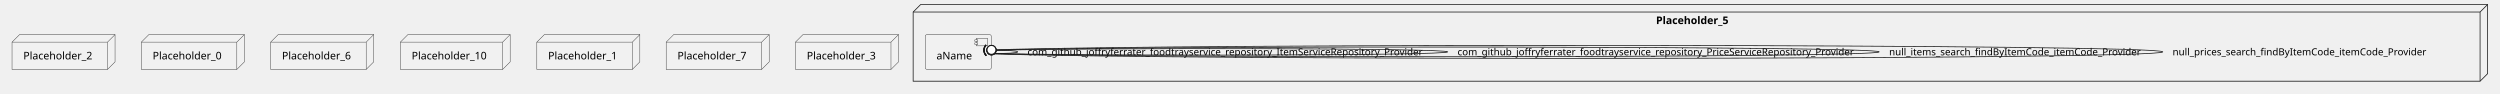
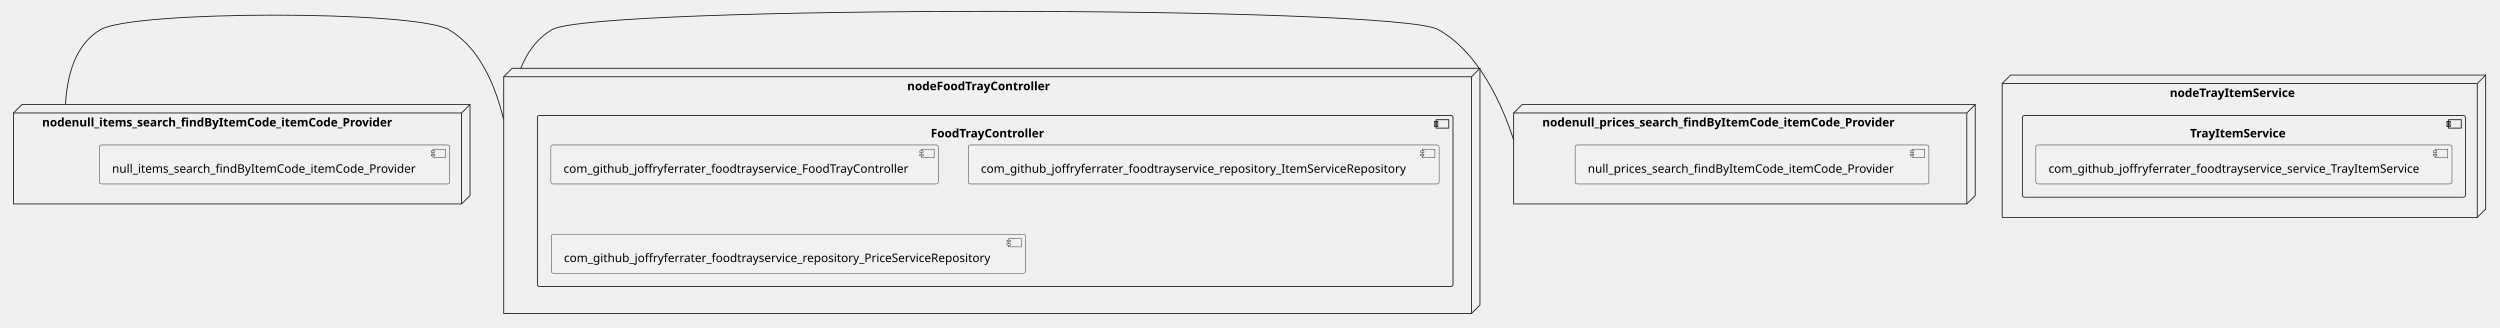
- <svg xmlns="http://www.w3.org/2000/svg" xmlns:xlink="http://www.w3.org/1999/xlink" contentStyleType="text/css" height="125px" preserveAspectRatio="none" style="width:3325px;height:125px;background:#FFFFFF;" version="1.1" viewBox="0 0 3325 125" width="3325px" zoomAndPan="magnify">
+ <svg xmlns="http://www.w3.org/2000/svg" xmlns:xlink="http://www.w3.org/1999/xlink" contentStyleType="text/css" height="389px" preserveAspectRatio="none" style="width:2968px;height:389px;background:#FFFFFF;" version="1.1" viewBox="0 0 2968 389" width="2968px" zoomAndPan="magnify">
  <defs />
  <g>
-     <g id="cluster_Placeholder_5">
-       <polygon fill="none" points="1214.5,16,1224.5,6,3308.5,6,3308.5,98,3298.5,108,1214.5,108,1214.5,16" style="stroke:#181818;stroke-width:1.0;" />
-       <line style="stroke:#181818;stroke-width:1.0;" x1="3298.5" x2="3308.5" y1="16" y2="6" />
-       <line style="stroke:#181818;stroke-width:1.0;" x1="1214.5" x2="3298.5" y1="16" y2="16" />
-       <line style="stroke:#181818;stroke-width:1.0;" x1="3298.5" x2="3298.5" y1="16" y2="108" />
-       <text fill="#000000" font-family="sans-serif" font-size="14" font-weight="bold" lengthAdjust="spacing" textLength="110" x="2202.5" y="31.995">Placeholder_5</text>
+     <g id="cluster_nodeFoodTrayController">
+       <polygon fill="none" points="598,91.11,608,81.11,1757,81.11,1757,362.11,1747,372.11,598,372.11,598,91.11" style="stroke:#181818;stroke-width:1.0;" />
+       <line style="stroke:#181818;stroke-width:1.0;" x1="1747" x2="1757" y1="91.11" y2="81.11" />
+       <line style="stroke:#181818;stroke-width:1.0;" x1="598" x2="1747" y1="91.11" y2="91.11" />
+       <line style="stroke:#181818;stroke-width:1.0;" x1="1747" x2="1747" y1="91.11" y2="372.11" />
+       <text fill="#000000" font-family="sans-serif" font-size="14" font-weight="bold" lengthAdjust="spacing" textLength="193" x="1077" y="107.105">nodeFoodTrayController</text>
    </g>
-     <g id="elem_aName">
-       <a href="jferrater-tap-and-eat-microservices.system#_wIQkIrw4Ee6Djd0JmX_FnQ" target="_top" title="jferrater-tap-and-eat-microservices.system#_wIQkIrw4Ee6Djd0JmX_FnQ" xlink:actuate="onRequest" xlink:href="jferrater-tap-and-eat-microservices.system#_wIQkIrw4Ee6Djd0JmX_FnQ" xlink:show="new" xlink:title="jferrater-tap-and-eat-microservices.system#_wIQkIrw4Ee6Djd0JmX_FnQ" xlink:type="simple">
-         <rect fill="#F1F1F1" height="46.297" rx="2.5" ry="2.5" style="stroke:#181818;stroke-width:0.5;" width="88" x="1230.5" y="46" />
-         <rect fill="#F1F1F1" height="10" style="stroke:#181818;stroke-width:0.5;" width="15" x="1298.5" y="51" />
-         <rect fill="#F1F1F1" height="2" style="stroke:#181818;stroke-width:0.5;" width="4" x="1296.5" y="53" />
-         <rect fill="#F1F1F1" height="2" style="stroke:#181818;stroke-width:0.5;" width="4" x="1296.5" y="57" />
-         <text fill="#000000" font-family="sans-serif" font-size="14" lengthAdjust="spacing" textLength="48" x="1245.5" y="78.995">aName</text>
+     <g id="cluster_FoodTrayController">
+       <rect fill="none" height="203" rx="2.5" ry="2.5" style="stroke:#181818;stroke-width:1.0;" width="1087" x="638" y="137.11" />
+       <rect fill="none" height="10" style="stroke:#181818;stroke-width:1.0;" width="15" x="1705" y="142.11" />
+       <rect fill="none" height="2" style="stroke:#181818;stroke-width:1.0;" width="4" x="1703" y="144.11" />
+       <rect fill="none" height="2" style="stroke:#181818;stroke-width:1.0;" width="4" x="1703" y="148.11" />
+       <text fill="#000000" font-family="sans-serif" font-size="14" font-weight="bold" lengthAdjust="spacing" textLength="153" x="1105" y="163.105">FoodTrayController</text>
+     </g>
+     <g id="cluster_nodeTrayItemService">
+       <polygon fill="none" points="2377,99.11,2387,89.11,2951,89.11,2951,248.11,2941,258.11,2377,258.11,2377,99.11" style="stroke:#181818;stroke-width:1.0;" />
+       <line style="stroke:#181818;stroke-width:1.0;" x1="2941" x2="2951" y1="99.11" y2="89.11" />
+       <line style="stroke:#181818;stroke-width:1.0;" x1="2377" x2="2941" y1="99.11" y2="99.11" />
+       <line style="stroke:#181818;stroke-width:1.0;" x1="2941" x2="2941" y1="99.11" y2="258.11" />
+       <text fill="#000000" font-family="sans-serif" font-size="14" font-weight="bold" lengthAdjust="spacing" textLength="168" x="2576" y="115.105">nodeTrayItemService</text>
+     </g>
+     <g id="cluster_TrayItemService">
+       <rect fill="none" height="97" rx="2.5" ry="2.5" style="stroke:#181818;stroke-width:1.0;" width="526" x="2401" y="137.11" />
+       <rect fill="none" height="10" style="stroke:#181818;stroke-width:1.0;" width="15" x="2907" y="142.11" />
+       <rect fill="none" height="2" style="stroke:#181818;stroke-width:1.0;" width="4" x="2905" y="144.11" />
+       <rect fill="none" height="2" style="stroke:#181818;stroke-width:1.0;" width="4" x="2905" y="148.11" />
+       <text fill="#000000" font-family="sans-serif" font-size="14" font-weight="bold" lengthAdjust="spacing" textLength="128" x="2600" y="163.105">TrayItemService</text>
+     </g>
+     <g id="cluster_nodenull_items_search_findByItemCode_itemCode_Provider">
+       <polygon fill="none" points="16,134.11,26,124.11,558,124.11,558,232.11,548,242.11,16,242.11,16,134.11" style="stroke:#181818;stroke-width:1.0;" />
+       <line style="stroke:#181818;stroke-width:1.0;" x1="548" x2="558" y1="134.11" y2="124.11" />
+       <line style="stroke:#181818;stroke-width:1.0;" x1="16" x2="548" y1="134.11" y2="134.11" />
+       <line style="stroke:#181818;stroke-width:1.0;" x1="548" x2="548" y1="134.11" y2="242.11" />
+       <text fill="#000000" font-family="sans-serif" font-size="14" font-weight="bold" lengthAdjust="spacing" textLength="466" x="50" y="150.105">nodenull_items_search_findByItemCode_itemCode_Provider</text>
+     </g>
+     <g id="cluster_nodenull_prices_search_findByItemCode_itemCode_Provider">
+       <polygon fill="none" points="1797,134.11,1807,124.11,2345,124.11,2345,232.11,2335,242.11,1797,242.11,1797,134.11" style="stroke:#181818;stroke-width:1.0;" />
+       <line style="stroke:#181818;stroke-width:1.0;" x1="2335" x2="2345" y1="134.11" y2="124.11" />
+       <line style="stroke:#181818;stroke-width:1.0;" x1="1797" x2="2335" y1="134.11" y2="134.11" />
+       <line style="stroke:#181818;stroke-width:1.0;" x1="2335" x2="2335" y1="134.11" y2="242.11" />
+       <text fill="#000000" font-family="sans-serif" font-size="14" font-weight="bold" lengthAdjust="spacing" textLength="472" x="1831" y="150.105">nodenull_prices_search_findByItemCode_itemCode_Provider</text>
+     </g>
+     <g id="elem_com_github_joffryferrater_foodtrayservice_FoodTrayController">
+       <a href="jferrater-tap-and-eat-microservices.system#_jO_FIsApEe61FomO_Qal2Q" target="_top" title="jferrater-tap-and-eat-microservices.system#_jO_FIsApEe61FomO_Qal2Q" xlink:actuate="onRequest" xlink:href="jferrater-tap-and-eat-microservices.system#_jO_FIsApEe61FomO_Qal2Q" xlink:show="new" xlink:title="jferrater-tap-and-eat-microservices.system#_jO_FIsApEe61FomO_Qal2Q" xlink:type="simple">
+         <rect fill="#F1F1F1" height="46.297" rx="2.5" ry="2.5" style="stroke:#181818;stroke-width:0.5;" width="460" x="654" y="172.11" />
+         <rect fill="#F1F1F1" height="10" style="stroke:#181818;stroke-width:0.5;" width="15" x="1094" y="177.11" />
+         <rect fill="#F1F1F1" height="2" style="stroke:#181818;stroke-width:0.5;" width="4" x="1092" y="179.11" />
+         <rect fill="#F1F1F1" height="2" style="stroke:#181818;stroke-width:0.5;" width="4" x="1092" y="183.11" />
+         <text fill="#000000" font-family="sans-serif" font-size="14" lengthAdjust="spacing" textLength="420" x="669" y="205.105">com_github_joffryferrater_foodtrayservice_FoodTrayController</text>
      </a>
    </g>
-     <g id="elem_Placeholder_2">
-       <polygon fill="#F1F1F1" points="16,56,26,46,153,46,153,82.297,143,92.297,16,92.297,16,56" style="stroke:#181818;stroke-width:0.5;" />
-       <line style="stroke:#181818;stroke-width:0.5;" x1="143" x2="153" y1="56" y2="46" />
-       <line style="stroke:#181818;stroke-width:0.5;" x1="16" x2="143" y1="56" y2="56" />
-       <line style="stroke:#181818;stroke-width:0.5;" x1="143" x2="143" y1="56" y2="92.297" />
-       <text fill="#000000" font-family="sans-serif" font-size="14" lengthAdjust="spacing" textLength="97" x="31" y="78.995">Placeholder_2</text>
+     <g id="elem_com_github_joffryferrater_foodtrayservice_repository_ItemServiceRepository">
+       <a href="jferrater-tap-and-eat-microservices.system#_jO_FIsApEe61FomO_Qal2Q" target="_top" title="jferrater-tap-and-eat-microservices.system#_jO_FIsApEe61FomO_Qal2Q" xlink:actuate="onRequest" xlink:href="jferrater-tap-and-eat-microservices.system#_jO_FIsApEe61FomO_Qal2Q" xlink:show="new" xlink:title="jferrater-tap-and-eat-microservices.system#_jO_FIsApEe61FomO_Qal2Q" xlink:type="simple">
+         <rect fill="#F1F1F1" height="46.297" rx="2.5" ry="2.5" style="stroke:#181818;stroke-width:0.5;" width="559" x="1149.5" y="172.11" />
+         <rect fill="#F1F1F1" height="10" style="stroke:#181818;stroke-width:0.5;" width="15" x="1688.5" y="177.11" />
+         <rect fill="#F1F1F1" height="2" style="stroke:#181818;stroke-width:0.5;" width="4" x="1686.5" y="179.11" />
+         <rect fill="#F1F1F1" height="2" style="stroke:#181818;stroke-width:0.5;" width="4" x="1686.5" y="183.11" />
+         <text fill="#000000" font-family="sans-serif" font-size="14" lengthAdjust="spacing" textLength="519" x="1164.5" y="205.105">com_github_joffryferrater_foodtrayservice_repository_ItemServiceRepository</text>
+       </a>
    </g>
-     <g id="elem_Placeholder_0">
-       <polygon fill="#F1F1F1" points="188,56,198,46,325,46,325,82.297,315,92.297,188,92.297,188,56" style="stroke:#181818;stroke-width:0.5;" />
-       <line style="stroke:#181818;stroke-width:0.5;" x1="315" x2="325" y1="56" y2="46" />
-       <line style="stroke:#181818;stroke-width:0.5;" x1="188" x2="315" y1="56" y2="56" />
-       <line style="stroke:#181818;stroke-width:0.5;" x1="315" x2="315" y1="56" y2="92.297" />
-       <text fill="#000000" font-family="sans-serif" font-size="14" lengthAdjust="spacing" textLength="97" x="203" y="78.995">Placeholder_0</text>
+     <g id="elem_com_github_joffryferrater_foodtrayservice_repository_PriceServiceRepository">
+       <a href="jferrater-tap-and-eat-microservices.system#_jO_FIsApEe61FomO_Qal2Q" target="_top" title="jferrater-tap-and-eat-microservices.system#_jO_FIsApEe61FomO_Qal2Q" xlink:actuate="onRequest" xlink:href="jferrater-tap-and-eat-microservices.system#_jO_FIsApEe61FomO_Qal2Q" xlink:show="new" xlink:title="jferrater-tap-and-eat-microservices.system#_jO_FIsApEe61FomO_Qal2Q" xlink:type="simple">
+         <rect fill="#F1F1F1" height="46.297" rx="2.5" ry="2.5" style="stroke:#181818;stroke-width:0.5;" width="563" x="654.5" y="278.11" />
+         <rect fill="#F1F1F1" height="10" style="stroke:#181818;stroke-width:0.5;" width="15" x="1197.5" y="283.11" />
+         <rect fill="#F1F1F1" height="2" style="stroke:#181818;stroke-width:0.5;" width="4" x="1195.5" y="285.11" />
+         <rect fill="#F1F1F1" height="2" style="stroke:#181818;stroke-width:0.5;" width="4" x="1195.5" y="289.11" />
+         <text fill="#000000" font-family="sans-serif" font-size="14" lengthAdjust="spacing" textLength="523" x="669.5" y="311.105">com_github_joffryferrater_foodtrayservice_repository_PriceServiceRepository</text>
+       </a>
    </g>
-     <g id="elem_Placeholder_6">
-       <polygon fill="#F1F1F1" points="360,56,370,46,497,46,497,82.297,487,92.297,360,92.297,360,56" style="stroke:#181818;stroke-width:0.5;" />
-       <line style="stroke:#181818;stroke-width:0.5;" x1="487" x2="497" y1="56" y2="46" />
-       <line style="stroke:#181818;stroke-width:0.5;" x1="360" x2="487" y1="56" y2="56" />
-       <line style="stroke:#181818;stroke-width:0.5;" x1="487" x2="487" y1="56" y2="92.297" />
-       <text fill="#000000" font-family="sans-serif" font-size="14" lengthAdjust="spacing" textLength="97" x="375" y="78.995">Placeholder_6</text>
+     <g id="elem_com_github_joffryferrater_foodtrayservice_service_TrayItemService">
+       <a href="jferrater-tap-and-eat-microservices.system#_jO_FIsApEe61FomO_Qal2Q" target="_top" title="jferrater-tap-and-eat-microservices.system#_jO_FIsApEe61FomO_Qal2Q" xlink:actuate="onRequest" xlink:href="jferrater-tap-and-eat-microservices.system#_jO_FIsApEe61FomO_Qal2Q" xlink:show="new" xlink:title="jferrater-tap-and-eat-microservices.system#_jO_FIsApEe61FomO_Qal2Q" xlink:type="simple">
+         <rect fill="#F1F1F1" height="46.297" rx="2.5" ry="2.5" style="stroke:#181818;stroke-width:0.5;" width="494" x="2417" y="172.11" />
+         <rect fill="#F1F1F1" height="10" style="stroke:#181818;stroke-width:0.5;" width="15" x="2891" y="177.11" />
+         <rect fill="#F1F1F1" height="2" style="stroke:#181818;stroke-width:0.5;" width="4" x="2889" y="179.11" />
+         <rect fill="#F1F1F1" height="2" style="stroke:#181818;stroke-width:0.5;" width="4" x="2889" y="183.11" />
+         <text fill="#000000" font-family="sans-serif" font-size="14" lengthAdjust="spacing" textLength="454" x="2432" y="205.105">com_github_joffryferrater_foodtrayservice_service_TrayItemService</text>
+       </a>
    </g>
-     <g id="elem_Placeholder_10">
-       <polygon fill="#F1F1F1" points="532.5,56,542.5,46,678.5,46,678.5,82.297,668.5,92.297,532.5,92.297,532.5,56" style="stroke:#181818;stroke-width:0.5;" />
-       <line style="stroke:#181818;stroke-width:0.5;" x1="668.5" x2="678.5" y1="56" y2="46" />
-       <line style="stroke:#181818;stroke-width:0.5;" x1="532.5" x2="668.5" y1="56" y2="56" />
-       <line style="stroke:#181818;stroke-width:0.5;" x1="668.5" x2="668.5" y1="56" y2="92.297" />
-       <text fill="#000000" font-family="sans-serif" font-size="14" lengthAdjust="spacing" textLength="106" x="547.5" y="78.995">Placeholder_10</text>
+     <g id="elem_null_items_search_findByItemCode_itemCode_Provider">
+       <a href="jferrater-tap-and-eat-microservices.system#_jO_FIsApEe61FomO_Qal2Q" target="_top" title="jferrater-tap-and-eat-microservices.system#_jO_FIsApEe61FomO_Qal2Q" xlink:actuate="onRequest" xlink:href="jferrater-tap-and-eat-microservices.system#_jO_FIsApEe61FomO_Qal2Q" xlink:show="new" xlink:title="jferrater-tap-and-eat-microservices.system#_jO_FIsApEe61FomO_Qal2Q" xlink:type="simple">
+         <rect fill="#F1F1F1" height="46.297" rx="2.5" ry="2.5" style="stroke:#181818;stroke-width:0.5;" width="416" x="118" y="172.11" />
+         <rect fill="#F1F1F1" height="10" style="stroke:#181818;stroke-width:0.5;" width="15" x="514" y="177.11" />
+         <rect fill="#F1F1F1" height="2" style="stroke:#181818;stroke-width:0.5;" width="4" x="512" y="179.11" />
+         <rect fill="#F1F1F1" height="2" style="stroke:#181818;stroke-width:0.5;" width="4" x="512" y="183.11" />
+         <text fill="#000000" font-family="sans-serif" font-size="14" lengthAdjust="spacing" textLength="376" x="133" y="205.105">null_items_search_findByItemCode_itemCode_Provider</text>
+       </a>
    </g>
-     <g id="elem_Placeholder_1">
-       <polygon fill="#F1F1F1" points="714,56,724,46,851,46,851,82.297,841,92.297,714,92.297,714,56" style="stroke:#181818;stroke-width:0.5;" />
-       <line style="stroke:#181818;stroke-width:0.5;" x1="841" x2="851" y1="56" y2="46" />
-       <line style="stroke:#181818;stroke-width:0.5;" x1="714" x2="841" y1="56" y2="56" />
-       <line style="stroke:#181818;stroke-width:0.5;" x1="841" x2="841" y1="56" y2="92.297" />
-       <text fill="#000000" font-family="sans-serif" font-size="14" lengthAdjust="spacing" textLength="97" x="729" y="78.995">Placeholder_1</text>
+     <g id="elem_null_prices_search_findByItemCode_itemCode_Provider">
+       <a href="jferrater-tap-and-eat-microservices.system#_jO_FIsApEe61FomO_Qal2Q" target="_top" title="jferrater-tap-and-eat-microservices.system#_jO_FIsApEe61FomO_Qal2Q" xlink:actuate="onRequest" xlink:href="jferrater-tap-and-eat-microservices.system#_jO_FIsApEe61FomO_Qal2Q" xlink:show="new" xlink:title="jferrater-tap-and-eat-microservices.system#_jO_FIsApEe61FomO_Qal2Q" xlink:type="simple">
+         <rect fill="#F1F1F1" height="46.297" rx="2.5" ry="2.5" style="stroke:#181818;stroke-width:0.5;" width="420" x="1870" y="172.11" />
+         <rect fill="#F1F1F1" height="10" style="stroke:#181818;stroke-width:0.5;" width="15" x="2270" y="177.11" />
+         <rect fill="#F1F1F1" height="2" style="stroke:#181818;stroke-width:0.5;" width="4" x="2268" y="179.11" />
+         <rect fill="#F1F1F1" height="2" style="stroke:#181818;stroke-width:0.5;" width="4" x="2268" y="183.11" />
+         <text fill="#000000" font-family="sans-serif" font-size="14" lengthAdjust="spacing" textLength="380" x="1885" y="205.105">null_prices_search_findByItemCode_itemCode_Provider</text>
+       </a>
    </g>
-     <g id="elem_Placeholder_7">
-       <polygon fill="#F1F1F1" points="886,56,896,46,1023,46,1023,82.297,1013,92.297,886,92.297,886,56" style="stroke:#181818;stroke-width:0.5;" />
-       <line style="stroke:#181818;stroke-width:0.5;" x1="1013" x2="1023" y1="56" y2="46" />
-       <line style="stroke:#181818;stroke-width:0.5;" x1="886" x2="1013" y1="56" y2="56" />
-       <line style="stroke:#181818;stroke-width:0.5;" x1="1013" x2="1013" y1="56" y2="92.297" />
-       <text fill="#000000" font-family="sans-serif" font-size="14" lengthAdjust="spacing" textLength="97" x="901" y="78.995">Placeholder_7</text>
+     <g id="link_nodenull_items_search_findByItemCode_itemCode_Provider_nodeFoodTrayController">
+       <path d="M77.757,123.772 C77.787,123.23 77.819,122.687 77.853,122.143 C77.921,121.055 77.997,119.966 78.081,118.874 C78.25,116.689 78.453,114.498 78.694,112.304 C79.174,107.917 79.802,103.522 80.606,99.166 C82.212,90.454 84.516,81.899 87.725,73.876 C94.144,57.829 104.183,43.907 119.5,35.11 C159.29,12.25 492.71,12.25 532.5,35.11 C564.84,53.685 583.048,90.892 593.249,124.755 C594.524,128.988 595.674,133.168 596.711,137.254 C596.97,138.275 597.222,139.29 597.468,140.299 C597.59,140.804 597.711,141.306 597.83,141.807 " fill="none" id="nodenull_items_search_findByItemCode_itemCode_Provider-nodeFoodTrayController" style="stroke:#181818;stroke-width:1.0;" />
    </g>
-     <g id="elem_Placeholder_3">
-       <polygon fill="#F1F1F1" points="1058,56,1068,46,1195,46,1195,82.297,1185,92.297,1058,92.297,1058,56" style="stroke:#181818;stroke-width:0.5;" />
-       <line style="stroke:#181818;stroke-width:0.5;" x1="1185" x2="1195" y1="56" y2="46" />
-       <line style="stroke:#181818;stroke-width:0.5;" x1="1058" x2="1185" y1="56" y2="56" />
-       <line style="stroke:#181818;stroke-width:0.5;" x1="1185" x2="1185" y1="56" y2="92.297" />
-       <text fill="#000000" font-family="sans-serif" font-size="14" lengthAdjust="spacing" textLength="97" x="1073" y="78.995">Placeholder_3</text>
-     </g>
-     <g id="link_aName_aName">
-       <path d="M1318.77,66.87 C1337.52,66.71 1353.5,67.42 1353.5,69 C1353.5,70.58 1337.52,71.29 1318.77,71.13 " fill="none" id="aName-aName" style="stroke:#181818;stroke-width:1.0;" />
-       <text fill="#000000" font-family="sans-serif" font-size="13" lengthAdjust="spacing" textLength="546" x="1366.5" y="73.567">com_github_joffryferrater_foodtrayservice_repository_ItemServiceRepository_Provider</text>
-       <path d="M1311.639,59.859 A10,10 0 0 0 1311.759 74.001" fill="none" style="stroke:#181818;stroke-width:1.5;" />
-       <ellipse cx="1318.77" cy="66.87" fill="#FFFFFF" rx="6" ry="6" style="stroke:#181818;stroke-width:1.5;" />
-     </g>
-     <g id="link_aName_aName">
-       <path d="M1318.54,66.98 C1467.11,63.36 1925.5,64.03 1925.5,69 C1925.5,73.97 1467.11,74.64 1318.54,71.02 " fill="none" id="aName-aName-1" style="stroke:#181818;stroke-width:1.0;" />
-       <text fill="#000000" font-family="sans-serif" font-size="13" lengthAdjust="spacing" textLength="548" x="1938.5" y="73.567">com_github_joffryferrater_foodtrayservice_repository_PriceServiceRepository_Provider</text>
-       <path d="M1311.299,60.083 A10,10 0 0 0 1311.643 74.221" fill="none" style="stroke:#181818;stroke-width:1.5;" />
-       <ellipse cx="1318.54" cy="66.98" fill="#FFFFFF" rx="6" ry="6" style="stroke:#181818;stroke-width:1.5;" />
-     </g>
-     <g id="link_aName_aName">
-       <path d="M1318.75,66.73 C1541.48,60.46 2499.5,61.21 2499.5,69 C2499.5,76.79 1541.48,77.54 1318.75,71.27 " fill="none" id="aName-aName-2" style="stroke:#181818;stroke-width:1.0;" />
-       <text fill="#000000" font-family="sans-serif" font-size="13" lengthAdjust="spacing" textLength="351" x="2512.5" y="73.567">null_items_search_findByItemCode_itemCode_Provider</text>
-       <path d="M1311.483,59.861 A10,10 0 0 0 1311.881 73.997" fill="none" style="stroke:#181818;stroke-width:1.5;" />
-       <ellipse cx="1318.75" cy="66.73" fill="#FFFFFF" rx="6" ry="6" style="stroke:#181818;stroke-width:1.5;" />
-     </g>
-     <g id="link_aName_aName">
-       <path d="M1318.63,66.37 C1580.99,57.58 2876.5,58.45 2876.5,69 C2876.5,79.55 1580.99,80.42 1318.63,71.63 " fill="none" id="aName-aName-3" style="stroke:#181818;stroke-width:1.0;" />
-       <text fill="#000000" font-family="sans-serif" font-size="13" lengthAdjust="spacing" textLength="353" x="2889.5" y="73.567">null_prices_search_findByItemCode_itemCode_Provider</text>
-       <path d="M1311.326,59.54 A10,10 0 0 0 1311.8 73.674" fill="none" style="stroke:#181818;stroke-width:1.5;" />
-       <ellipse cx="1318.63" cy="66.37" fill="#FFFFFF" rx="6" ry="6" style="stroke:#181818;stroke-width:1.5;" />
+     <g id="link_nodenull_prices_search_findByItemCode_itemCode_Provider_nodeFoodTrayController">
+       <path d="M1796.877,165.81 C1796.343,164.157 1795.78,162.454 1795.188,160.705 C1794.004,157.208 1792.704,153.53 1791.283,149.712 C1788.44,142.076 1785.113,133.882 1781.264,125.465 C1765.865,91.795 1742.1,54.545 1707.5,35.11 C1656.54,6.49 706.18,6 655.5,35.11 C640.12,43.945 629.259,57.654 621.636,73.412 C620.683,75.382 619.781,77.384 618.927,79.412 C618.713,79.919 618.503,80.428 618.295,80.938 " fill="none" id="nodenull_prices_search_findByItemCode_itemCode_Provider-nodeFoodTrayController" style="stroke:#181818;stroke-width:1.0;" />
    </g>
  </g>
</svg>
